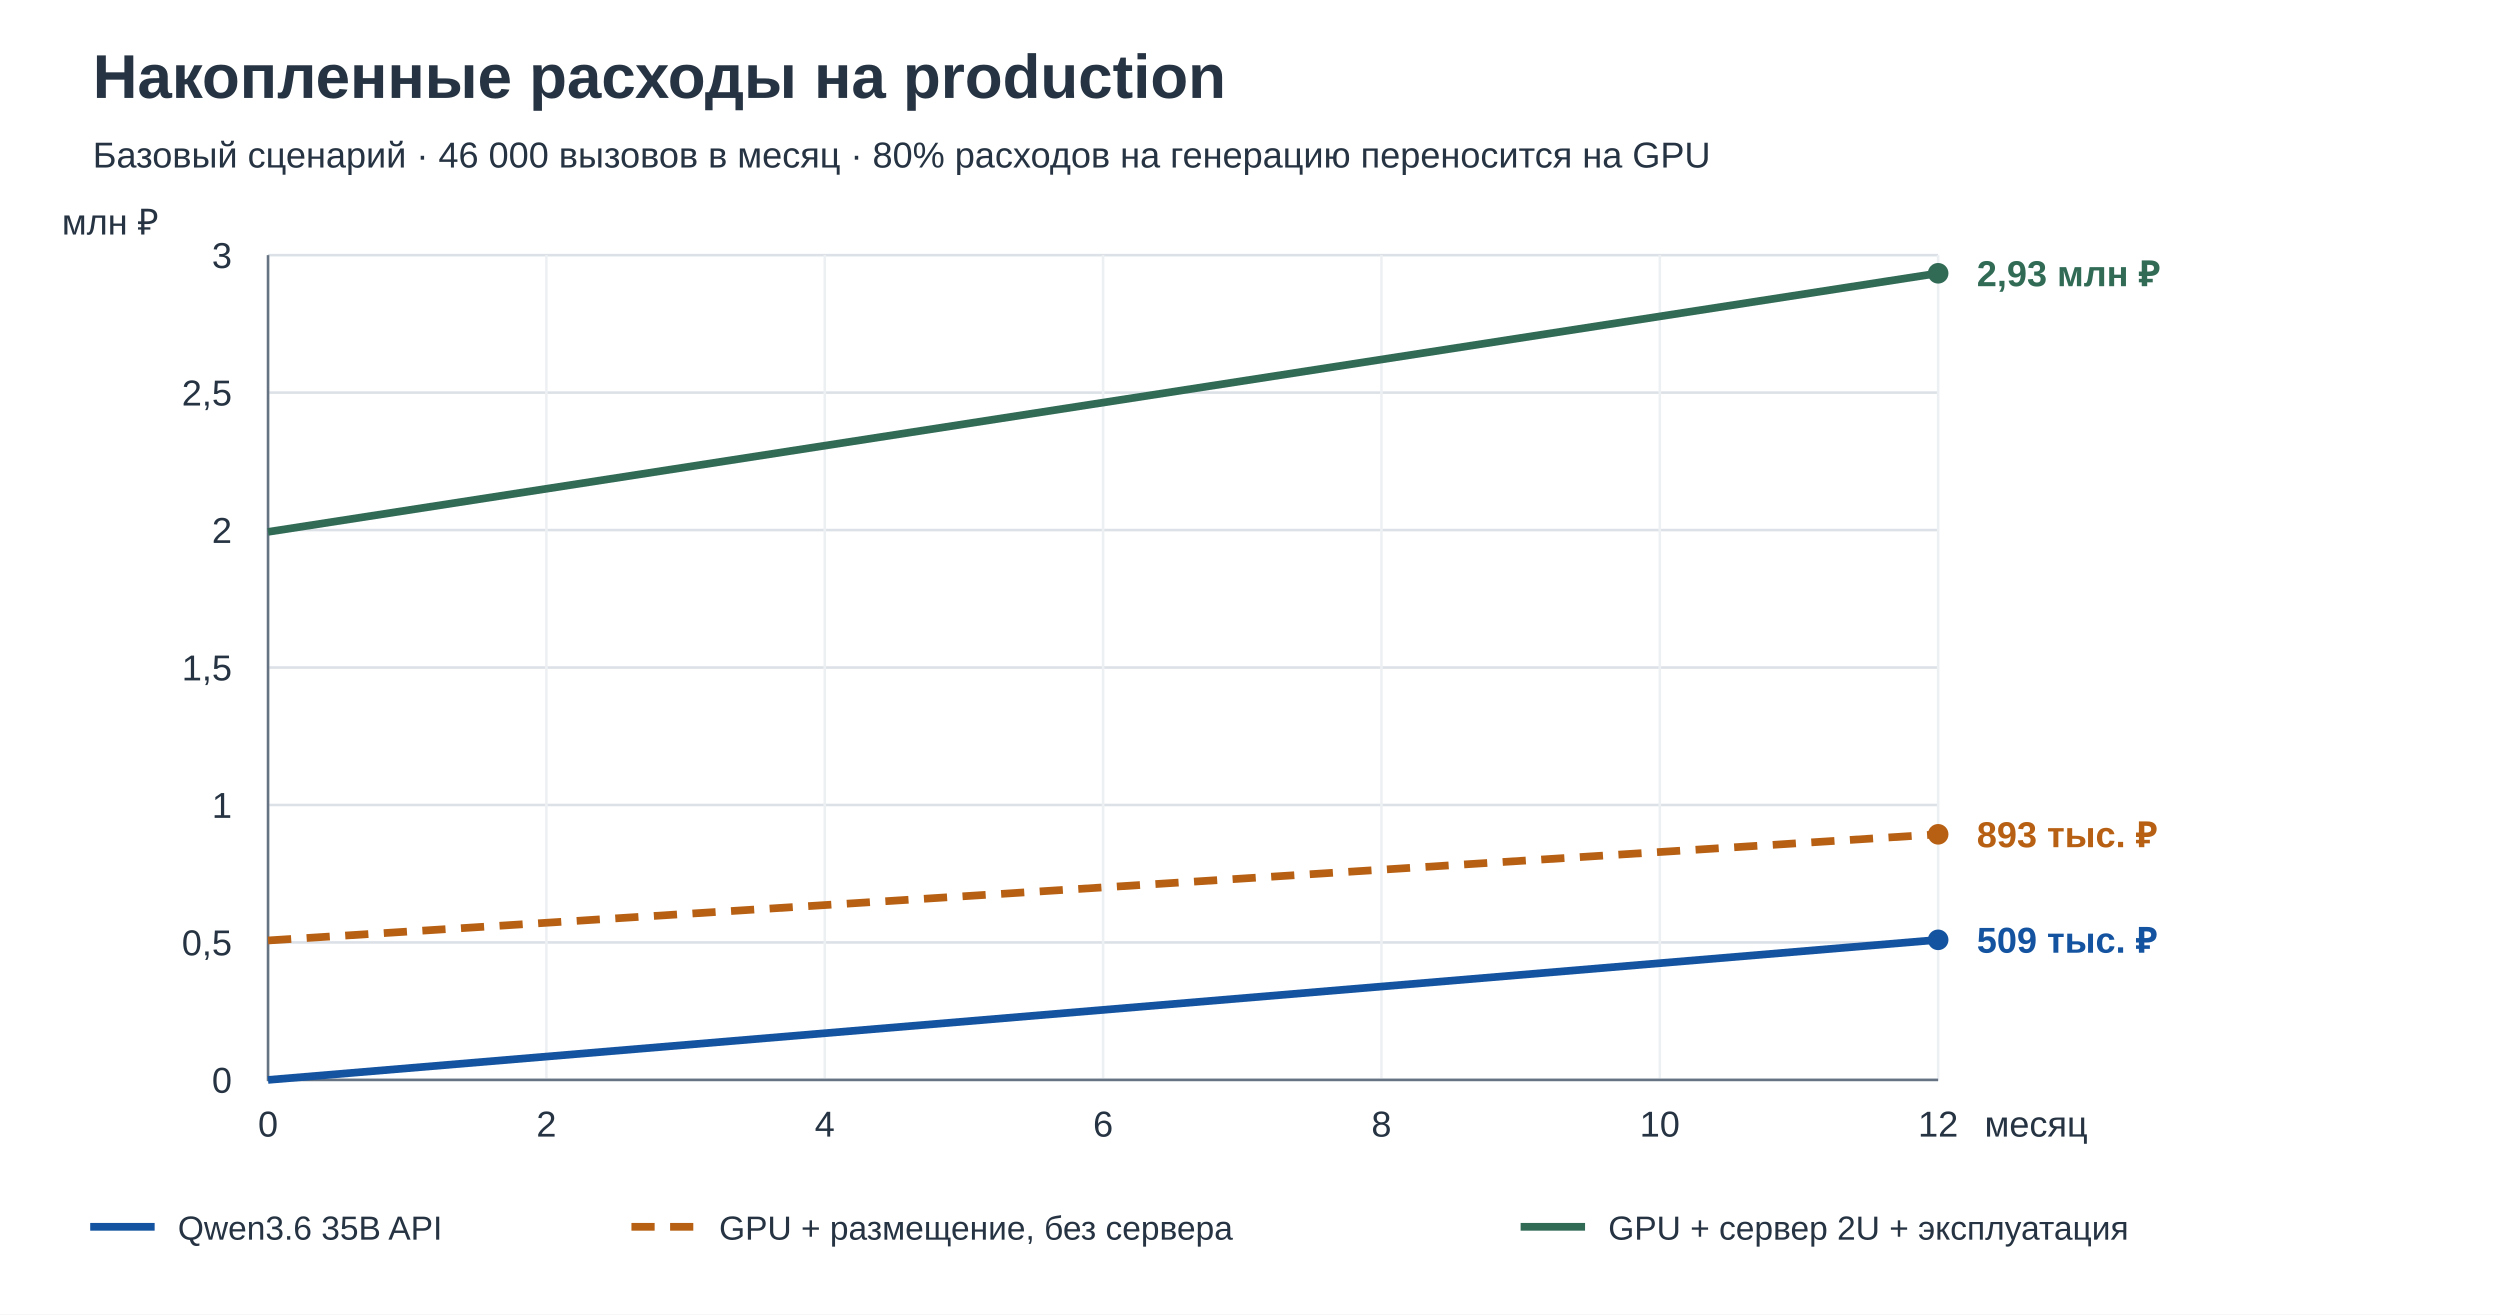
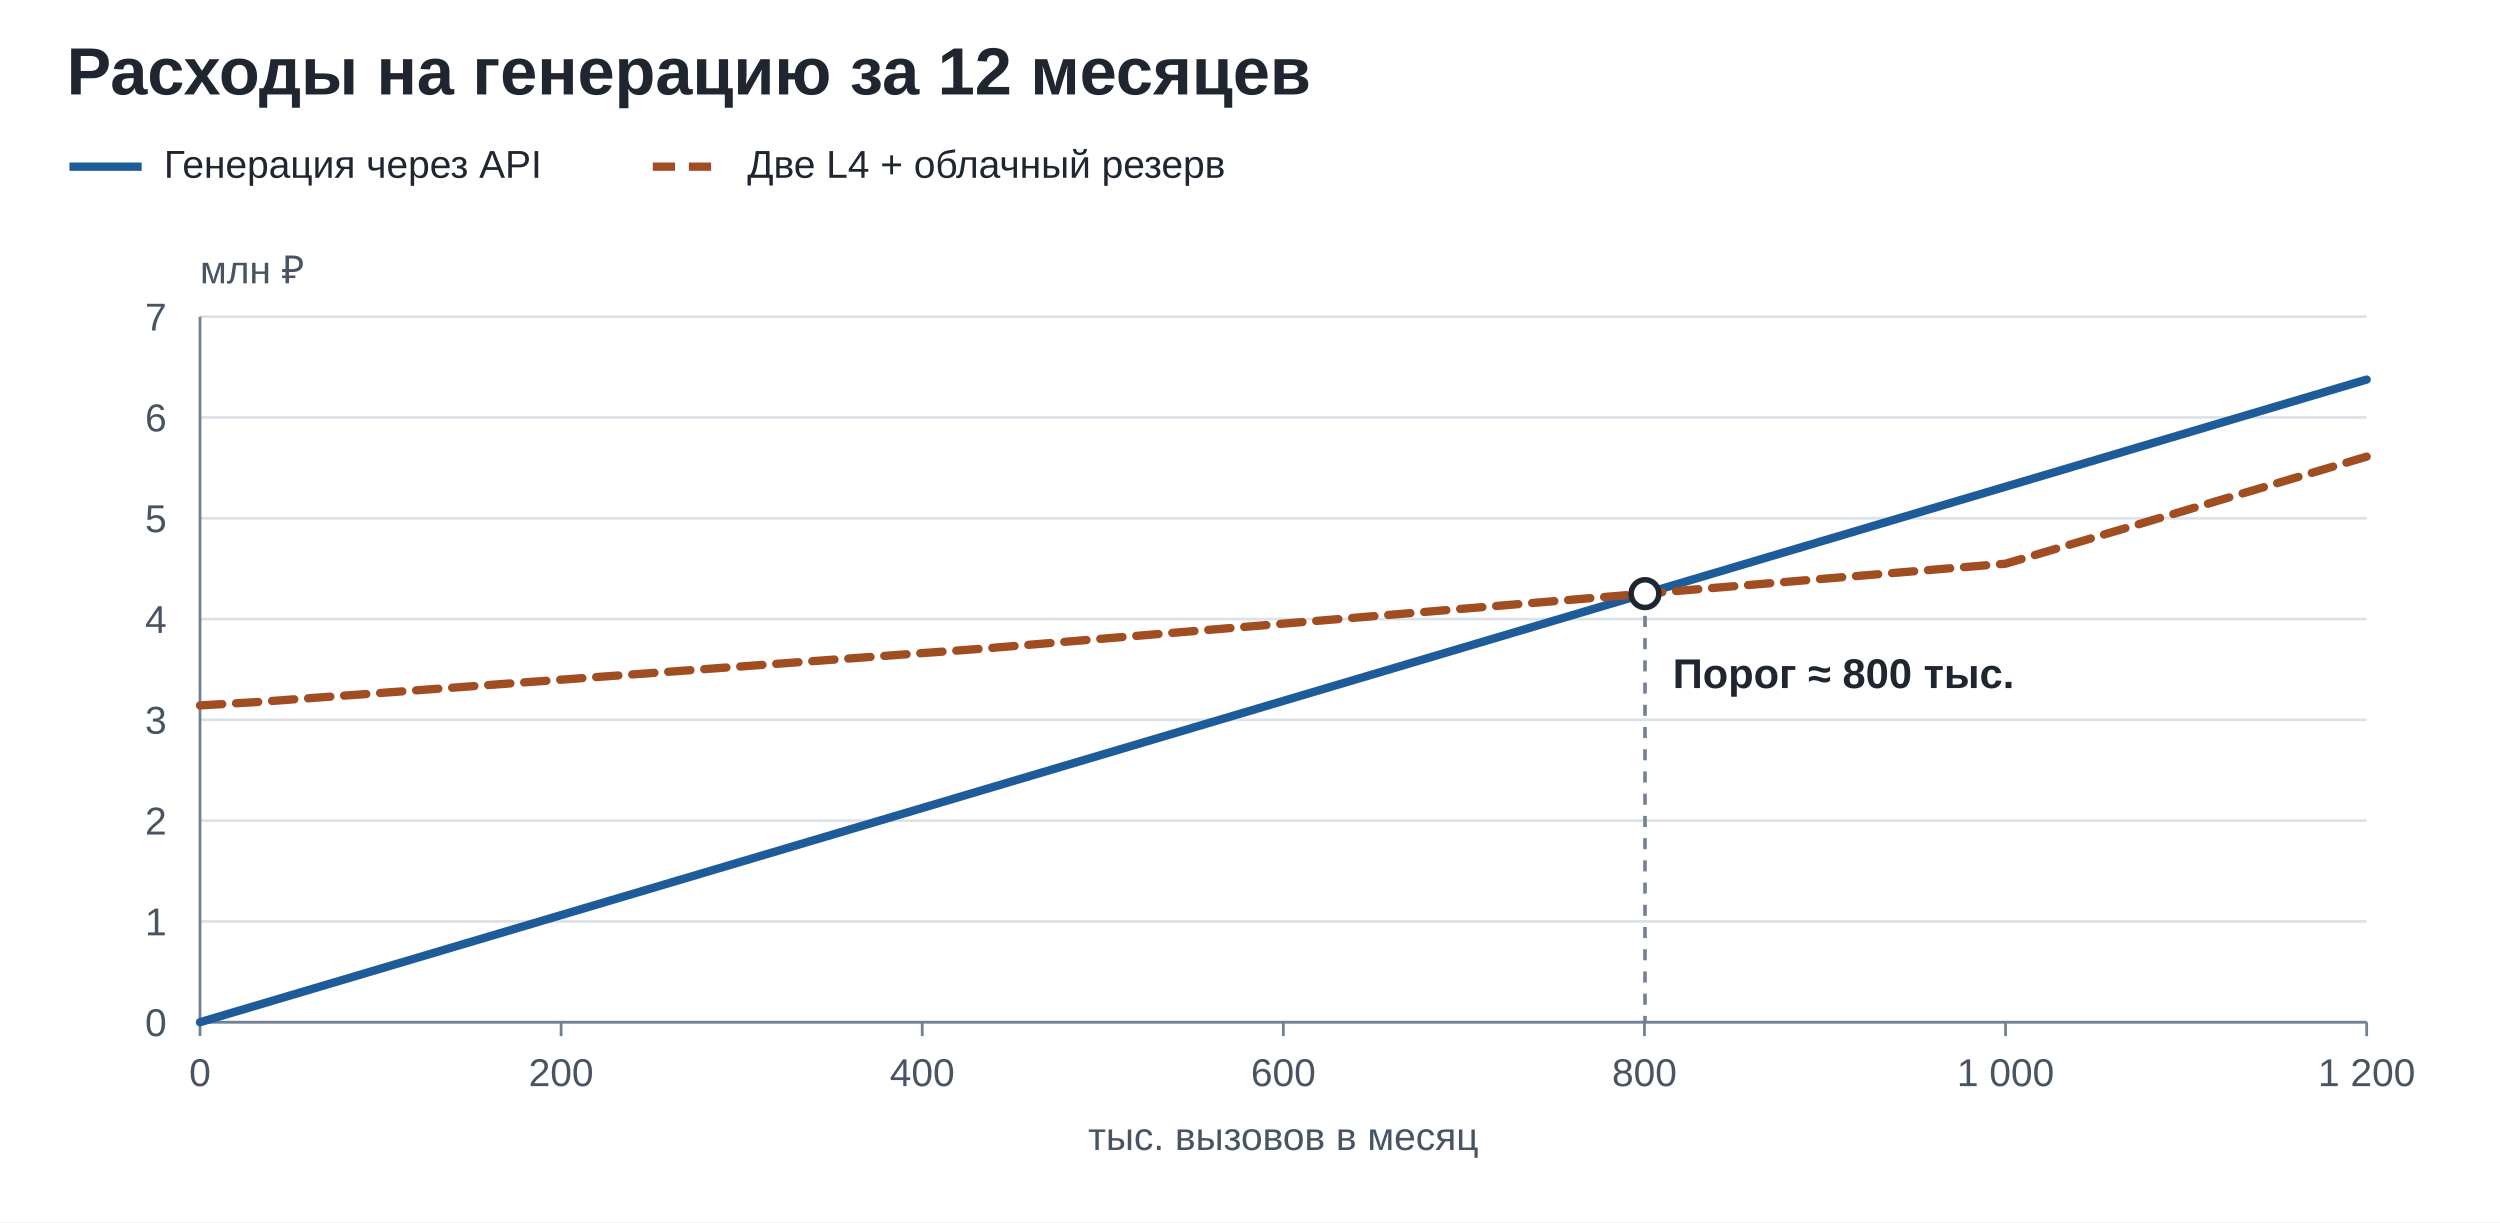
- <svg xmlns="http://www.w3.org/2000/svg" width="970" height="510" viewBox="0 0 970 510" role="img" aria-labelledby="title desc">
-   <rect width="970" height="510" fill="white" />
-   <g font-family="Arial, sans-serif" fill="#263342" font-size="14">
-     <text x="36" y="38" font-size="24" font-weight="bold">Накопленные расходы на production</text>
-     <text x="36" y="65">Базовый сценарий · 46 000 вызовов в месяц · 80% расходов на генерацию переносится на GPU</text>
-     <text x="24" y="91">млн ₽</text>
-     <path d="M104 419h648" stroke="#dce1e7" />
-     <text x="90" y="424" text-anchor="end">0</text>
-     <path d="M104 365.667h648" stroke="#dce1e7" />
-     <text x="90" y="370.667" text-anchor="end">0,5</text>
-     <path d="M104 312.333h648" stroke="#dce1e7" />
-     <text x="90" y="317.333" text-anchor="end">1</text>
-     <path d="M104 259h648" stroke="#dce1e7" />
-     <text x="90" y="264" text-anchor="end">1,5</text>
-     <path d="M104 205.667h648" stroke="#dce1e7" />
-     <text x="90" y="210.667" text-anchor="end">2</text>
-     <path d="M104 152.333h648" stroke="#dce1e7" />
-     <text x="90" y="157.333" text-anchor="end">2,5</text>
-     <path d="M104 99h648" stroke="#dce1e7" />
-     <text x="90" y="104" text-anchor="end">3</text>
-     <path d="M104 99V419" stroke="#edf0f3" />
-     <text x="104" y="441" text-anchor="middle">0</text>
-     <path d="M212 99V419" stroke="#edf0f3" />
-     <text x="212" y="441" text-anchor="middle">2</text>
-     <path d="M320 99V419" stroke="#edf0f3" />
-     <text x="320" y="441" text-anchor="middle">4</text>
-     <path d="M428 99V419" stroke="#edf0f3" />
-     <text x="428" y="441" text-anchor="middle">6</text>
-     <path d="M536 99V419" stroke="#edf0f3" />
-     <text x="536" y="441" text-anchor="middle">8</text>
-     <path d="M644 99V419" stroke="#edf0f3" />
-     <text x="644" y="441" text-anchor="middle">10</text>
-     <path d="M752 99V419" stroke="#edf0f3" />
-     <text x="752" y="441" text-anchor="middle">12</text>
-     <path d="M104 99V419H752" fill="none" stroke="#667382" />
-     <path d="M104 419L752 364.655" fill="none" stroke="#1453a0" stroke-width="3" />
-     <circle cx="752" cy="364.655" r="4" fill="#1453a0" />
-     <text x="767" y="369.655" fill="#1453a0" font-weight="bold">509 тыс. ₽</text>
-     <path d="M35 476h25" stroke="#1453a0" stroke-width="3" />
-     <text x="69" y="481" font-size="13">Qwen3.6 35B API</text>
-     <path d="M104 364.899L752 323.715" fill="none" stroke="#b76013" stroke-width="3" stroke-dasharray="9 6" />
-     <circle cx="752" cy="323.715" r="4" fill="#b76013" />
-     <text x="767" y="328.715" fill="#b76013" font-weight="bold">893 тыс. ₽</text>
-     <path d="M245 476h25" stroke="#b76013" stroke-width="3" stroke-dasharray="9 6" />
-     <text x="279" y="481" font-size="13">GPU + размещение, без сервера</text>
-     <path d="M104 206.358L752 106.035" fill="none" stroke="#316b56" stroke-width="3" />
-     <circle cx="752" cy="106.035" r="4" fill="#316b56" />
-     <text x="767" y="111.035" fill="#316b56" font-weight="bold">2,93 млн ₽</text>
-     <path d="M590 476h25" stroke="#316b56" stroke-width="3" />
-     <text x="624" y="481" font-size="13">GPU + сервер 2U + эксплуатация</text>
-     <text x="770" y="441">месяц</text>
+ <svg xmlns="http://www.w3.org/2000/svg" width="900" height="440" viewBox="0 0 900 440" role="img" aria-labelledby="title desc">
+   <rect width="900" height="440" fill="white" />
+   <g font-family="Arial, Liberation Sans, sans-serif" font-size="14" fill="#202630">
+     <text x="24.00" y="34.00" font-size="24" text-anchor="start" fill="#202630" font-weight="700">Расходы на генерацию за 12 месяцев</text>
+     <line x1="25.00" y1="60.00" x2="51.00" y2="60.00" stroke="#1d5b99" stroke-width="3" />
+     <text x="59.00" y="64.00" font-size="14" text-anchor="start" fill="#202630" font-weight="400">Генерация через API</text>
+     <line x1="235.00" y1="60.00" x2="261.00" y2="60.00" stroke="#a14d22" stroke-width="3" stroke-dasharray="8 5" />
+     <text x="269.00" y="64.00" font-size="14" text-anchor="start" fill="#202630" font-weight="400">Две L4 + облачный резерв</text>
+     <line x1="72.00" y1="368.00" x2="852.00" y2="368.00" stroke="#dce2e9" stroke-width="1" />
+     <text x="60.00" y="373.00" font-size="14" text-anchor="end" fill="#485462" font-weight="400">0</text>
+     <line x1="72.00" y1="331.71" x2="852.00" y2="331.71" stroke="#dce2e9" stroke-width="1" />
+     <text x="60.00" y="336.71" font-size="14" text-anchor="end" fill="#485462" font-weight="400">1</text>
+     <line x1="72.00" y1="295.43" x2="852.00" y2="295.43" stroke="#dce2e9" stroke-width="1" />
+     <text x="60.00" y="300.43" font-size="14" text-anchor="end" fill="#485462" font-weight="400">2</text>
+     <line x1="72.00" y1="259.14" x2="852.00" y2="259.14" stroke="#dce2e9" stroke-width="1" />
+     <text x="60.00" y="264.14" font-size="14" text-anchor="end" fill="#485462" font-weight="400">3</text>
+     <line x1="72.00" y1="222.86" x2="852.00" y2="222.86" stroke="#dce2e9" stroke-width="1" />
+     <text x="60.00" y="227.86" font-size="14" text-anchor="end" fill="#485462" font-weight="400">4</text>
+     <line x1="72.00" y1="186.57" x2="852.00" y2="186.57" stroke="#dce2e9" stroke-width="1" />
+     <text x="60.00" y="191.57" font-size="14" text-anchor="end" fill="#485462" font-weight="400">5</text>
+     <line x1="72.00" y1="150.29" x2="852.00" y2="150.29" stroke="#dce2e9" stroke-width="1" />
+     <text x="60.00" y="155.29" font-size="14" text-anchor="end" fill="#485462" font-weight="400">6</text>
+     <line x1="72.00" y1="114.00" x2="852.00" y2="114.00" stroke="#dce2e9" stroke-width="1" />
+     <text x="60.00" y="119.00" font-size="14" text-anchor="end" fill="#485462" font-weight="400">7</text>
+     <line x1="72.00" y1="368.00" x2="72.00" y2="373.00" stroke="#738093" stroke-width="1" />
+     <text x="72.00" y="391.00" font-size="14" text-anchor="middle" fill="#485462" font-weight="400">0</text>
+     <line x1="202.00" y1="368.00" x2="202.00" y2="373.00" stroke="#738093" stroke-width="1" />
+     <text x="202.00" y="391.00" font-size="14" text-anchor="middle" fill="#485462" font-weight="400">200</text>
+     <line x1="332.00" y1="368.00" x2="332.00" y2="373.00" stroke="#738093" stroke-width="1" />
+     <text x="332.00" y="391.00" font-size="14" text-anchor="middle" fill="#485462" font-weight="400">400</text>
+     <line x1="462.00" y1="368.00" x2="462.00" y2="373.00" stroke="#738093" stroke-width="1" />
+     <text x="462.00" y="391.00" font-size="14" text-anchor="middle" fill="#485462" font-weight="400">600</text>
+     <line x1="592.00" y1="368.00" x2="592.00" y2="373.00" stroke="#738093" stroke-width="1" />
+     <text x="592.00" y="391.00" font-size="14" text-anchor="middle" fill="#485462" font-weight="400">800</text>
+     <line x1="722.00" y1="368.00" x2="722.00" y2="373.00" stroke="#738093" stroke-width="1" />
+     <text x="722.00" y="391.00" font-size="14" text-anchor="middle" fill="#485462" font-weight="400">1 000</text>
+     <line x1="852.00" y1="368.00" x2="852.00" y2="373.00" stroke="#738093" stroke-width="1" />
+     <text x="852.00" y="391.00" font-size="14" text-anchor="middle" fill="#485462" font-weight="400">1 200</text>
+     <line x1="72.00" y1="368.00" x2="852.00" y2="368.00" stroke="#738093" stroke-width="1" />
+     <line x1="72.00" y1="114.00" x2="72.00" y2="368.00" stroke="#738093" stroke-width="1" />
+     <text x="72.00" y="102.00" font-size="14" text-anchor="start" fill="#485462" font-weight="400">млн ₽</text>
+     <text x="462.00" y="414.00" font-size="14" text-anchor="middle" fill="#485462" font-weight="400">тыс. вызовов в месяц</text>
+     <polyline points="72.00,368.00 75.25,367.04 78.50,366.07 81.75,365.11 85.00,364.14 88.25,363.18 91.50,362.22 94.75,361.25 98.00,360.29 101.25,359.32 104.50,358.36 107.75,357.40 111.00,356.43 114.25,355.47 117.50,354.50 120.75,353.54 124.00,352.58 127.25,351.61 130.50,350.65 133.75,349.68 137.00,348.72 140.25,347.76 143.50,346.79 146.75,345.83 150.00,344.86 153.25,343.90 156.50,342.94 159.75,341.97 163.00,341.01 166.25,340.04 169.50,339.08 172.75,338.12 176.00,337.15 179.25,336.19 182.50,335.22 185.75,334.26 189.00,333.30 192.25,332.33 195.50,331.37 198.75,330.40 202.00,329.44 205.25,328.48 208.50,327.51 211.75,326.55 215.00,325.59 218.25,324.62 221.50,323.66 224.75,322.69 228.00,321.73 231.25,320.77 234.50,319.80 237.75,318.84 241.00,317.87 244.25,316.91 247.50,315.95 250.75,314.98 254.00,314.02 257.25,313.05 260.50,312.09 263.75,311.13 267.00,310.16 270.25,309.20 273.50,308.23 276.75,307.27 280.00,306.31 283.25,305.34 286.50,304.38 289.75,303.41 293.00,302.45 296.25,301.49 299.50,300.52 302.75,299.56 306.00,298.59 309.25,297.63 312.50,296.67 315.75,295.70 319.00,294.74 322.25,293.77 325.50,292.81 328.75,291.85 332.00,290.88 335.25,289.92 338.50,288.95 341.75,287.99 345.00,287.03 348.25,286.06 351.50,285.10 354.75,284.13 358.00,283.17 361.25,282.21 364.50,281.24 367.75,280.28 371.00,279.31 374.25,278.35 377.50,277.39 380.75,276.42 384.00,275.46 387.25,274.49 390.50,273.53 393.75,272.57 397.00,271.60 400.25,270.64 403.50,269.67 406.75,268.71 410.00,267.75 413.25,266.78 416.50,265.82 419.75,264.85 423.00,263.89 426.25,262.93 429.50,261.96 432.75,261.00 436.00,260.03 439.25,259.07 442.50,258.11 445.75,257.14 449.00,256.18 452.25,255.21 455.50,254.25 458.75,253.29 462.00,252.32 465.25,251.36 468.50,250.40 471.75,249.43 475.00,248.47 478.25,247.50 481.50,246.54 484.75,245.58 488.00,244.61 491.25,243.65 494.50,242.68 497.75,241.72 501.00,240.76 504.25,239.79 507.50,238.83 510.75,237.86 514.00,236.90 517.25,235.94 520.50,234.97 523.75,234.01 527.00,233.04 530.25,232.08 533.50,231.12 536.75,230.15 540.00,229.19 543.25,228.22 546.50,227.26 549.75,226.30 553.00,225.33 556.25,224.37 559.50,223.40 562.75,222.44 566.00,221.48 569.25,220.51 572.50,219.55 575.75,218.58 579.00,217.62 582.25,216.66 585.50,215.69 588.75,214.73 592.00,213.76 595.25,212.80 598.50,211.84 601.75,210.87 605.00,209.91 608.25,208.94 611.50,207.98 614.75,207.02 618.00,206.05 621.25,205.09 624.50,204.12 627.75,203.16 631.00,202.20 634.25,201.23 637.50,200.27 640.75,199.30 644.00,198.34 647.25,197.38 650.50,196.41 653.75,195.45 657.00,194.48 660.25,193.52 663.50,192.56 666.75,191.59 670.00,190.63 673.25,189.66 676.50,188.70 679.75,187.74 683.00,186.77 686.25,185.81 689.50,184.84 692.75,183.88 696.00,182.92 699.25,181.95 702.50,180.99 705.75,180.02 709.00,179.06 712.25,178.10 715.50,177.13 718.75,176.17 722.00,175.21 725.25,174.24 728.50,173.28 731.75,172.31 735.00,171.35 738.25,170.39 741.50,169.42 744.75,168.46 748.00,167.49 751.25,166.53 754.50,165.57 757.75,164.60 761.00,163.64 764.25,162.67 767.50,161.71 770.75,160.75 774.00,159.78 777.25,158.82 780.50,157.85 783.75,156.89 787.00,155.93 790.25,154.96 793.50,154.00 796.75,153.03 800.00,152.07 803.25,151.11 806.50,150.14 809.75,149.18 813.00,148.21 816.25,147.25 819.50,146.29 822.75,145.32 826.00,144.36 829.25,143.39 832.50,142.43 835.75,141.47 839.00,140.50 842.25,139.54 845.50,138.57 848.75,137.61 852.00,136.65" fill="none" stroke="#1d5b99" stroke-width="3" stroke-linecap="round" stroke-linejoin="round" />
+     <polyline points="72.00,253.95 75.25,253.76 78.50,253.57 81.75,253.38 85.00,253.18 88.25,252.99 91.50,252.80 94.75,252.58 98.00,252.34 101.25,252.10 104.50,251.86 107.75,251.62 111.00,251.38 114.25,251.14 117.50,250.90 120.75,250.66 124.00,250.42 127.25,250.19 130.50,249.95 133.75,249.71 137.00,249.47 140.25,249.23 143.50,248.99 146.75,248.75 150.00,248.51 153.25,248.27 156.50,248.03 159.75,247.79 163.00,247.56 166.25,247.32 169.50,247.08 172.75,246.84 176.00,246.60 179.25,246.36 182.50,246.12 185.75,245.88 189.00,245.64 192.25,245.40 195.50,245.17 198.75,244.93 202.00,244.69 205.25,244.45 208.50,244.21 211.75,243.97 215.00,243.73 218.25,243.49 221.50,243.25 224.75,243.01 228.00,242.77 231.25,242.54 234.50,242.30 237.75,242.06 241.00,241.82 244.25,241.58 247.50,241.34 250.75,241.10 254.00,240.86 257.25,240.62 260.50,240.38 263.75,240.14 267.00,239.91 270.25,239.67 273.50,239.43 276.75,239.19 280.00,238.95 283.25,238.71 286.50,238.47 289.75,238.23 293.00,237.99 296.25,237.75 299.50,237.51 302.75,237.28 306.00,237.04 309.25,236.80 312.50,236.56 315.75,236.32 319.00,236.08 322.25,235.84 325.50,235.60 328.75,235.36 332.00,235.12 335.25,234.89 338.50,234.65 341.75,234.41 345.00,234.17 348.25,233.93 351.50,233.69 354.75,233.43 358.00,233.16 361.25,232.89 364.50,232.62 367.75,232.35 371.00,232.08 374.25,231.81 377.50,231.54 380.75,231.27 384.00,231.00 387.25,230.73 390.50,230.46 393.75,230.19 397.00,229.92 400.25,229.65 403.50,229.38 406.75,229.11 410.00,228.84 413.25,228.57 416.50,228.30 419.75,228.03 423.00,227.76 426.25,227.49 429.50,227.22 432.75,226.95 436.00,226.68 439.25,226.41 442.50,226.14 445.75,225.87 449.00,225.60 452.25,225.33 455.50,225.06 458.75,224.79 462.00,224.52 465.25,224.25 468.50,223.98 471.75,223.71 475.00,223.44 478.25,223.17 481.50,222.90 484.75,222.63 488.00,222.36 491.25,222.09 494.50,221.82 497.75,221.55 501.00,221.28 504.25,221.01 507.50,220.74 510.75,220.47 514.00,220.20 517.25,219.93 520.50,219.66 523.75,219.39 527.00,219.12 530.25,218.85 533.50,218.58 536.75,218.31 540.00,218.04 543.25,217.77 546.50,217.50 549.75,217.23 553.00,216.96 556.25,216.69 559.50,216.42 562.75,216.15 566.00,215.88 569.25,215.61 572.50,215.34 575.75,215.07 579.00,214.80 582.25,214.53 585.50,214.26 588.75,213.99 592.00,213.72 595.25,213.45 598.50,213.18 601.75,212.91 605.00,212.64 608.25,212.37 611.50,212.10 614.75,211.83 618.00,211.56 621.25,211.29 624.50,211.02 627.75,210.75 631.00,210.48 634.25,210.21 637.50,209.94 640.75,209.67 644.00,209.40 647.25,209.13 650.50,208.86 653.75,208.59 657.00,208.32 660.25,208.05 663.50,207.78 666.75,207.51 670.00,207.24 673.25,206.97 676.50,206.70 679.75,206.43 683.00,206.16 686.25,205.89 689.50,205.62 692.75,205.35 696.00,205.08 699.25,204.81 702.50,204.54 705.75,204.28 709.00,204.01 712.25,203.74 715.50,203.47 718.75,203.20 722.00,202.93 725.25,201.98 728.50,201.02 731.75,200.06 735.00,199.09 738.25,198.13 741.50,197.16 744.75,196.20 748.00,195.24 751.25,194.27 754.50,193.31 757.75,192.34 761.00,191.38 764.25,190.42 767.50,189.45 770.75,188.49 774.00,187.52 777.25,186.56 780.50,185.60 783.75,184.63 787.00,183.67 790.25,182.70 793.50,181.74 796.75,180.78 800.00,179.81 803.25,178.85 806.50,177.88 809.75,176.92 813.00,175.96 816.25,174.99 819.50,174.03 822.75,173.06 826.00,172.10 829.25,171.14 832.50,170.17 835.75,169.21 839.00,168.24 842.25,167.28 845.50,166.32 848.75,165.35 852.00,164.39" fill="none" stroke="#a14d22" stroke-width="3" stroke-linecap="round" stroke-linejoin="round" stroke-dasharray="8 5" />
+     <line x1="592.20" y1="213.71" x2="592.20" y2="368.00" stroke="#738093" stroke-width="1.3" stroke-dasharray="4 4" />
+     <circle cx="592.20" cy="213.71" r="5" fill="white" stroke="#202630" stroke-width="2" />
+     <text x="602.20" y="247.71" font-size="15" text-anchor="start" fill="#202630" font-weight="700">Порог ≈ 800 тыс.</text>
  </g>
</svg>
